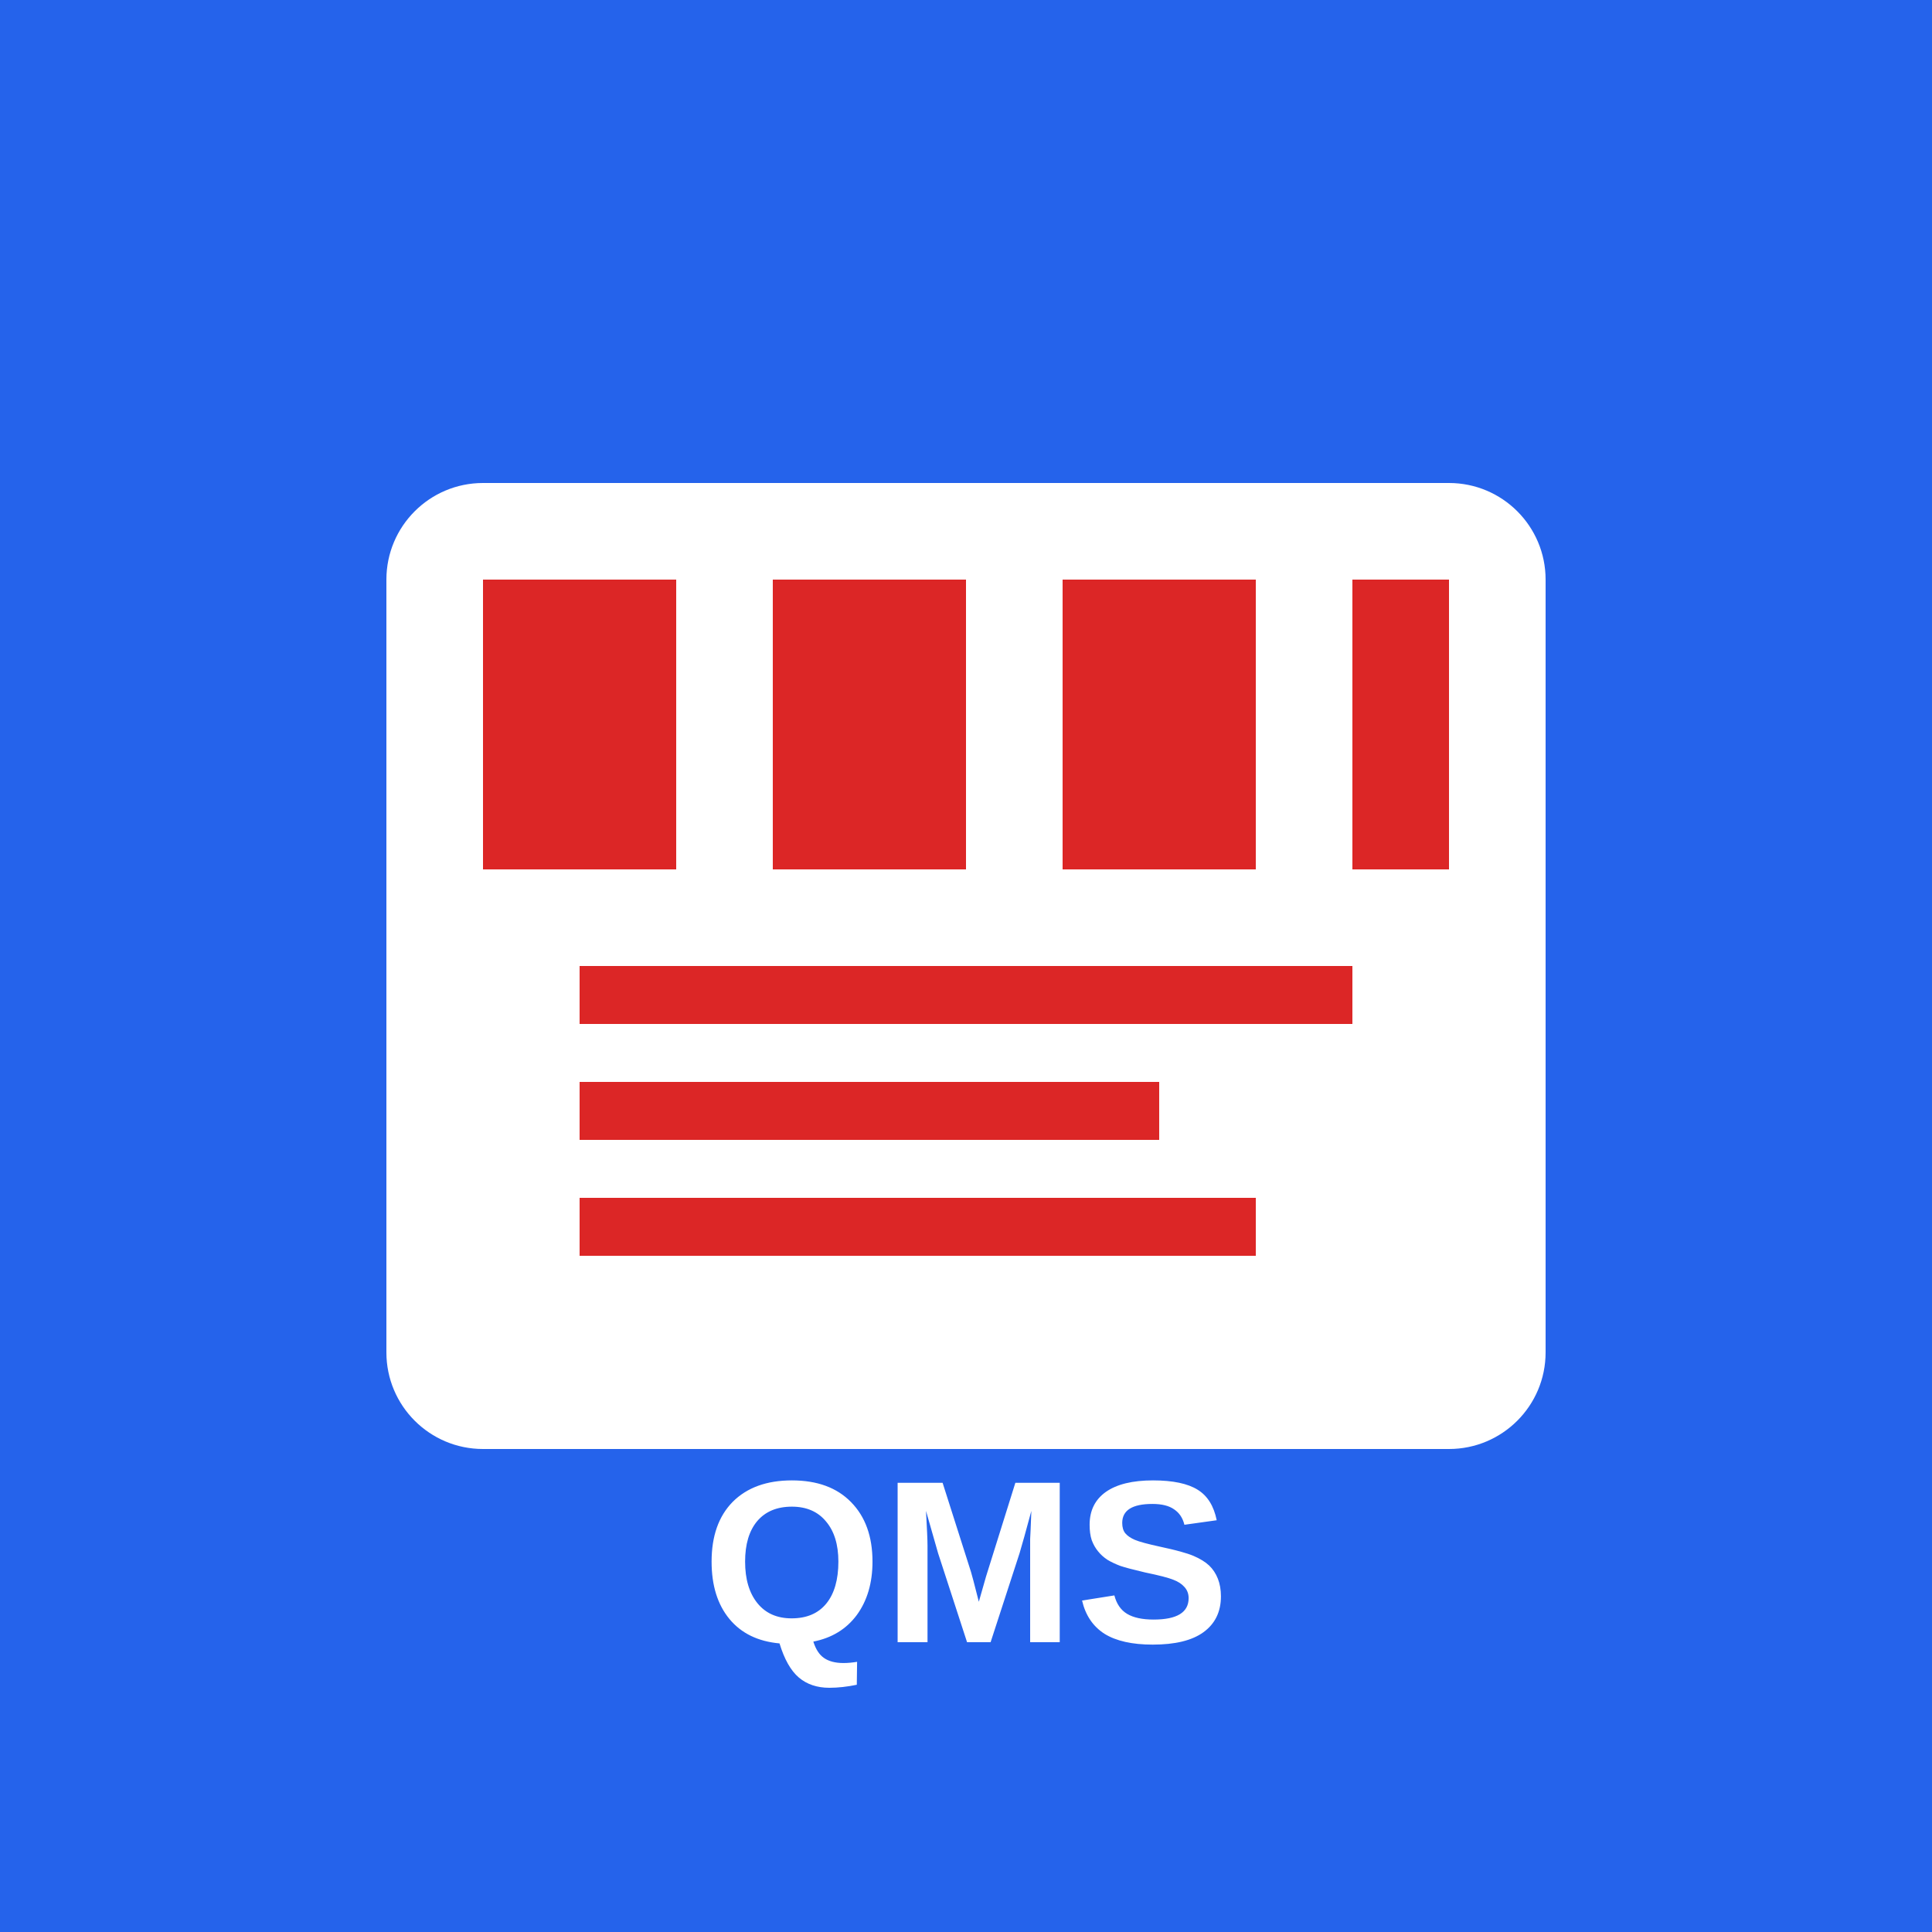
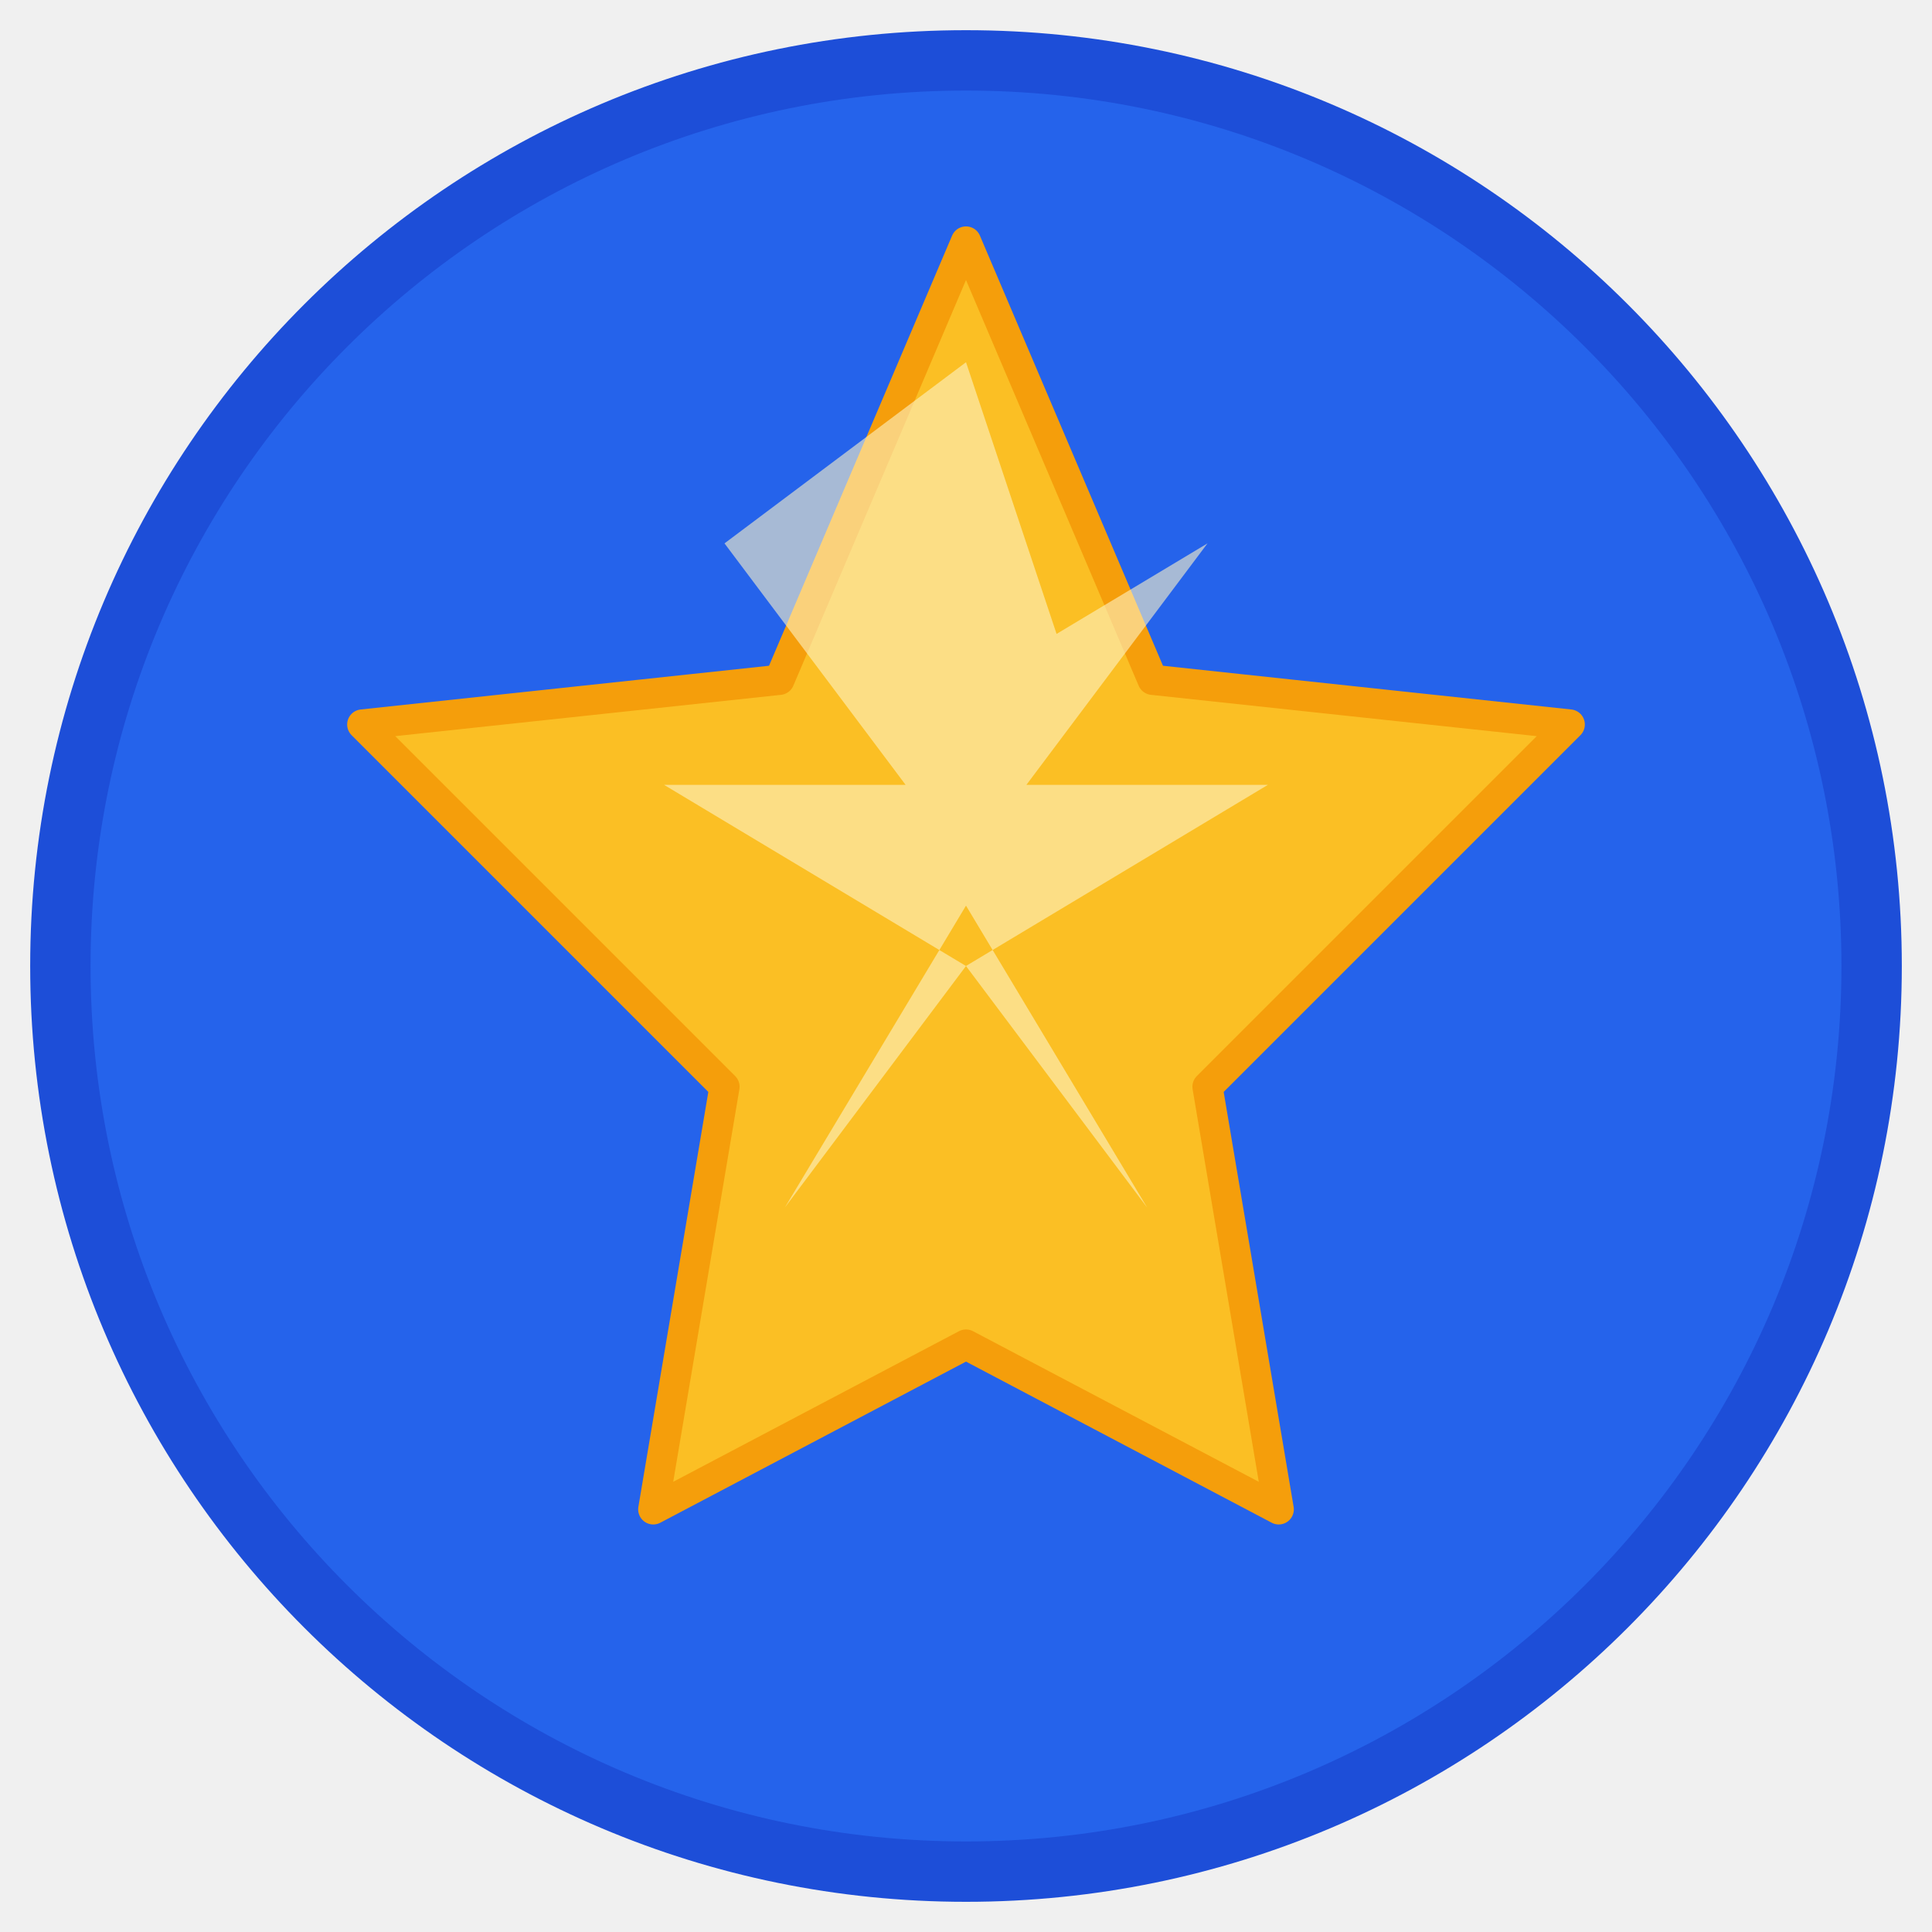
- <svg xmlns="http://www.w3.org/2000/svg" viewBox="0 0 100 100">
-   <rect width="100" height="100" fill="#2563eb" />
-   <rect x="20" y="25" width="60" height="50" fill="white" rx="5" />
-   <rect x="25" y="30" width="10" height="15" fill="#dc2626" />
-   <rect x="40" y="30" width="10" height="15" fill="#dc2626" />
-   <rect x="55" y="30" width="10" height="15" fill="#dc2626" />
-   <rect x="70" y="30" width="5" height="15" fill="#dc2626" />
-   <rect x="30" y="50" width="40" height="3" fill="#dc2626" />
-   <rect x="30" y="56" width="30" height="3" fill="#dc2626" />
-   <rect x="30" y="62" width="35" height="3" fill="#dc2626" />
-   <text x="50" y="85" text-anchor="middle" fill="white" font-family="Arial" font-size="12" font-weight="bold">QMS</text>
+ <svg xmlns="http://www.w3.org/2000/svg" width="32" height="32" viewBox="0 0 32 32" fill="none">
+   <circle cx="16" cy="16" r="15" fill="#2563eb" stroke="#1d4ed8" stroke-width="1" />
+   <path d="M16 4L19.09 11.26L26 12L20 18L21.18 25L16 22.27L10.82 25L12 18L6 12L12.91 11.26L16 4Z" fill="#fbbf24" stroke="#f59e0b" stroke-width="0.5" stroke-linejoin="round" />
+   <path d="M16 6L17.5 10.5L20 9L17 13L21 13L16 16L19 20L16 15L13 20L16 16L11 13L15 13L12 9L16 6Z" fill="#fef3c7" opacity="0.6" />
</svg>
